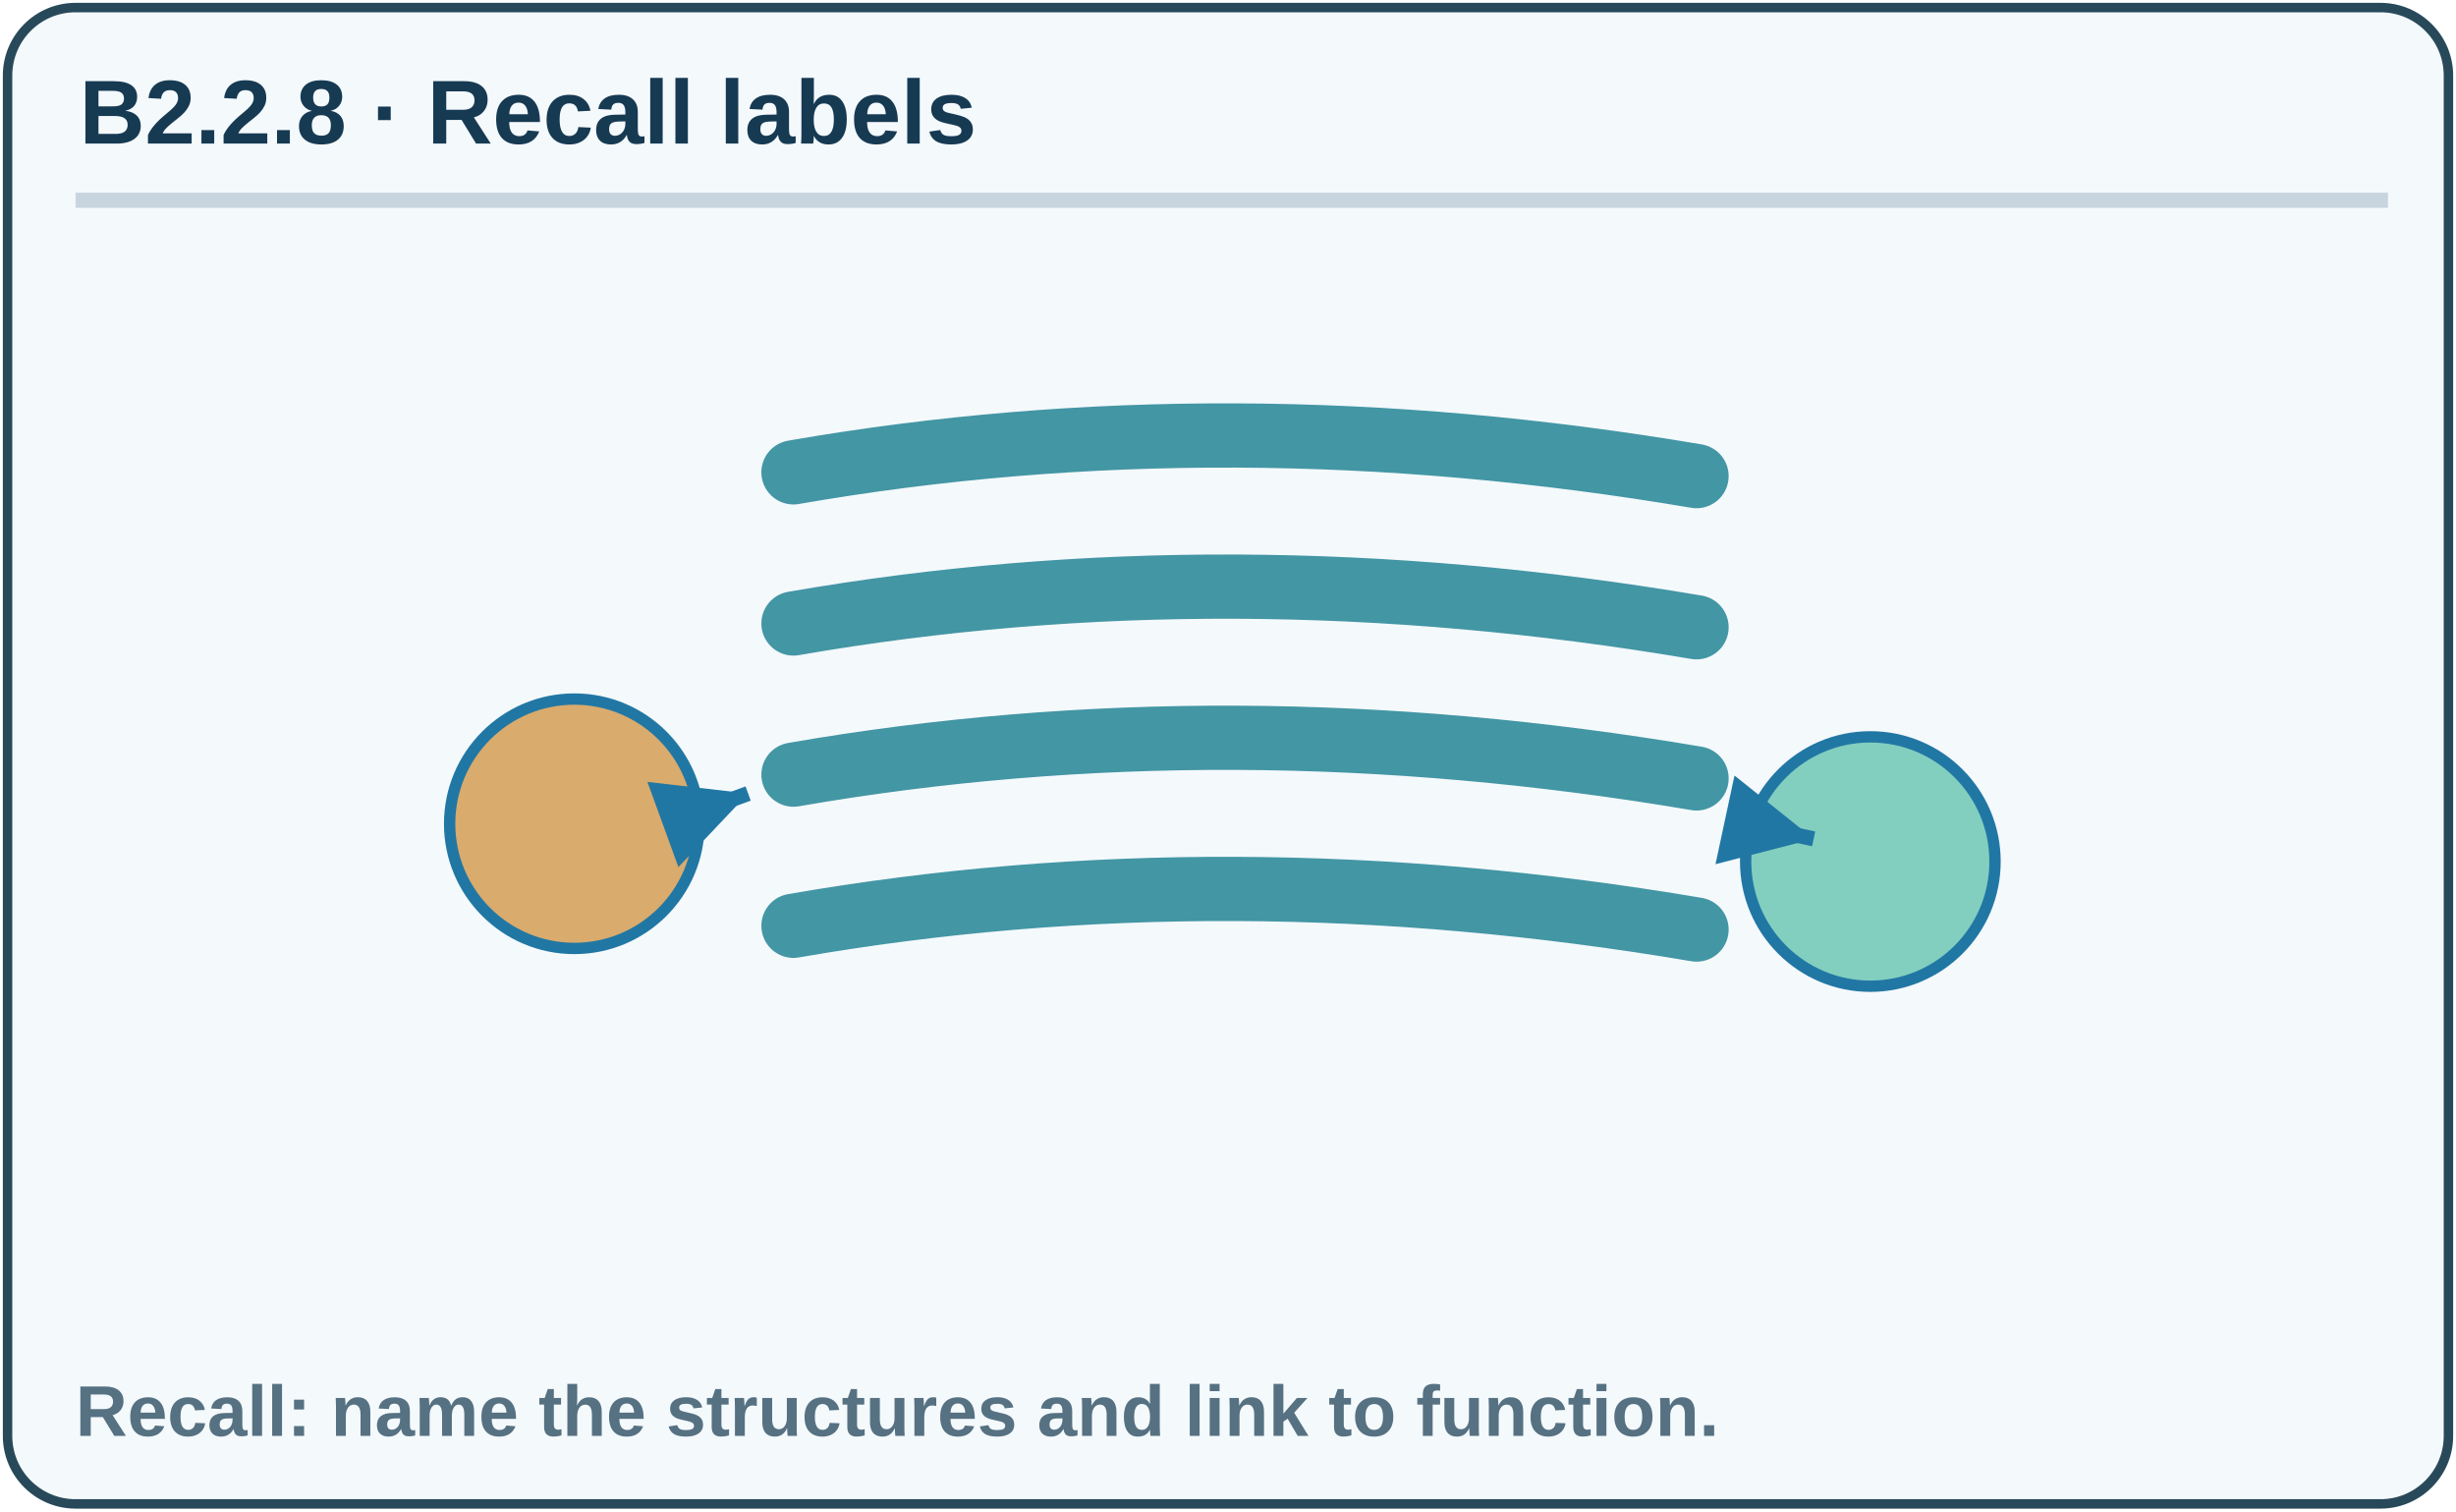
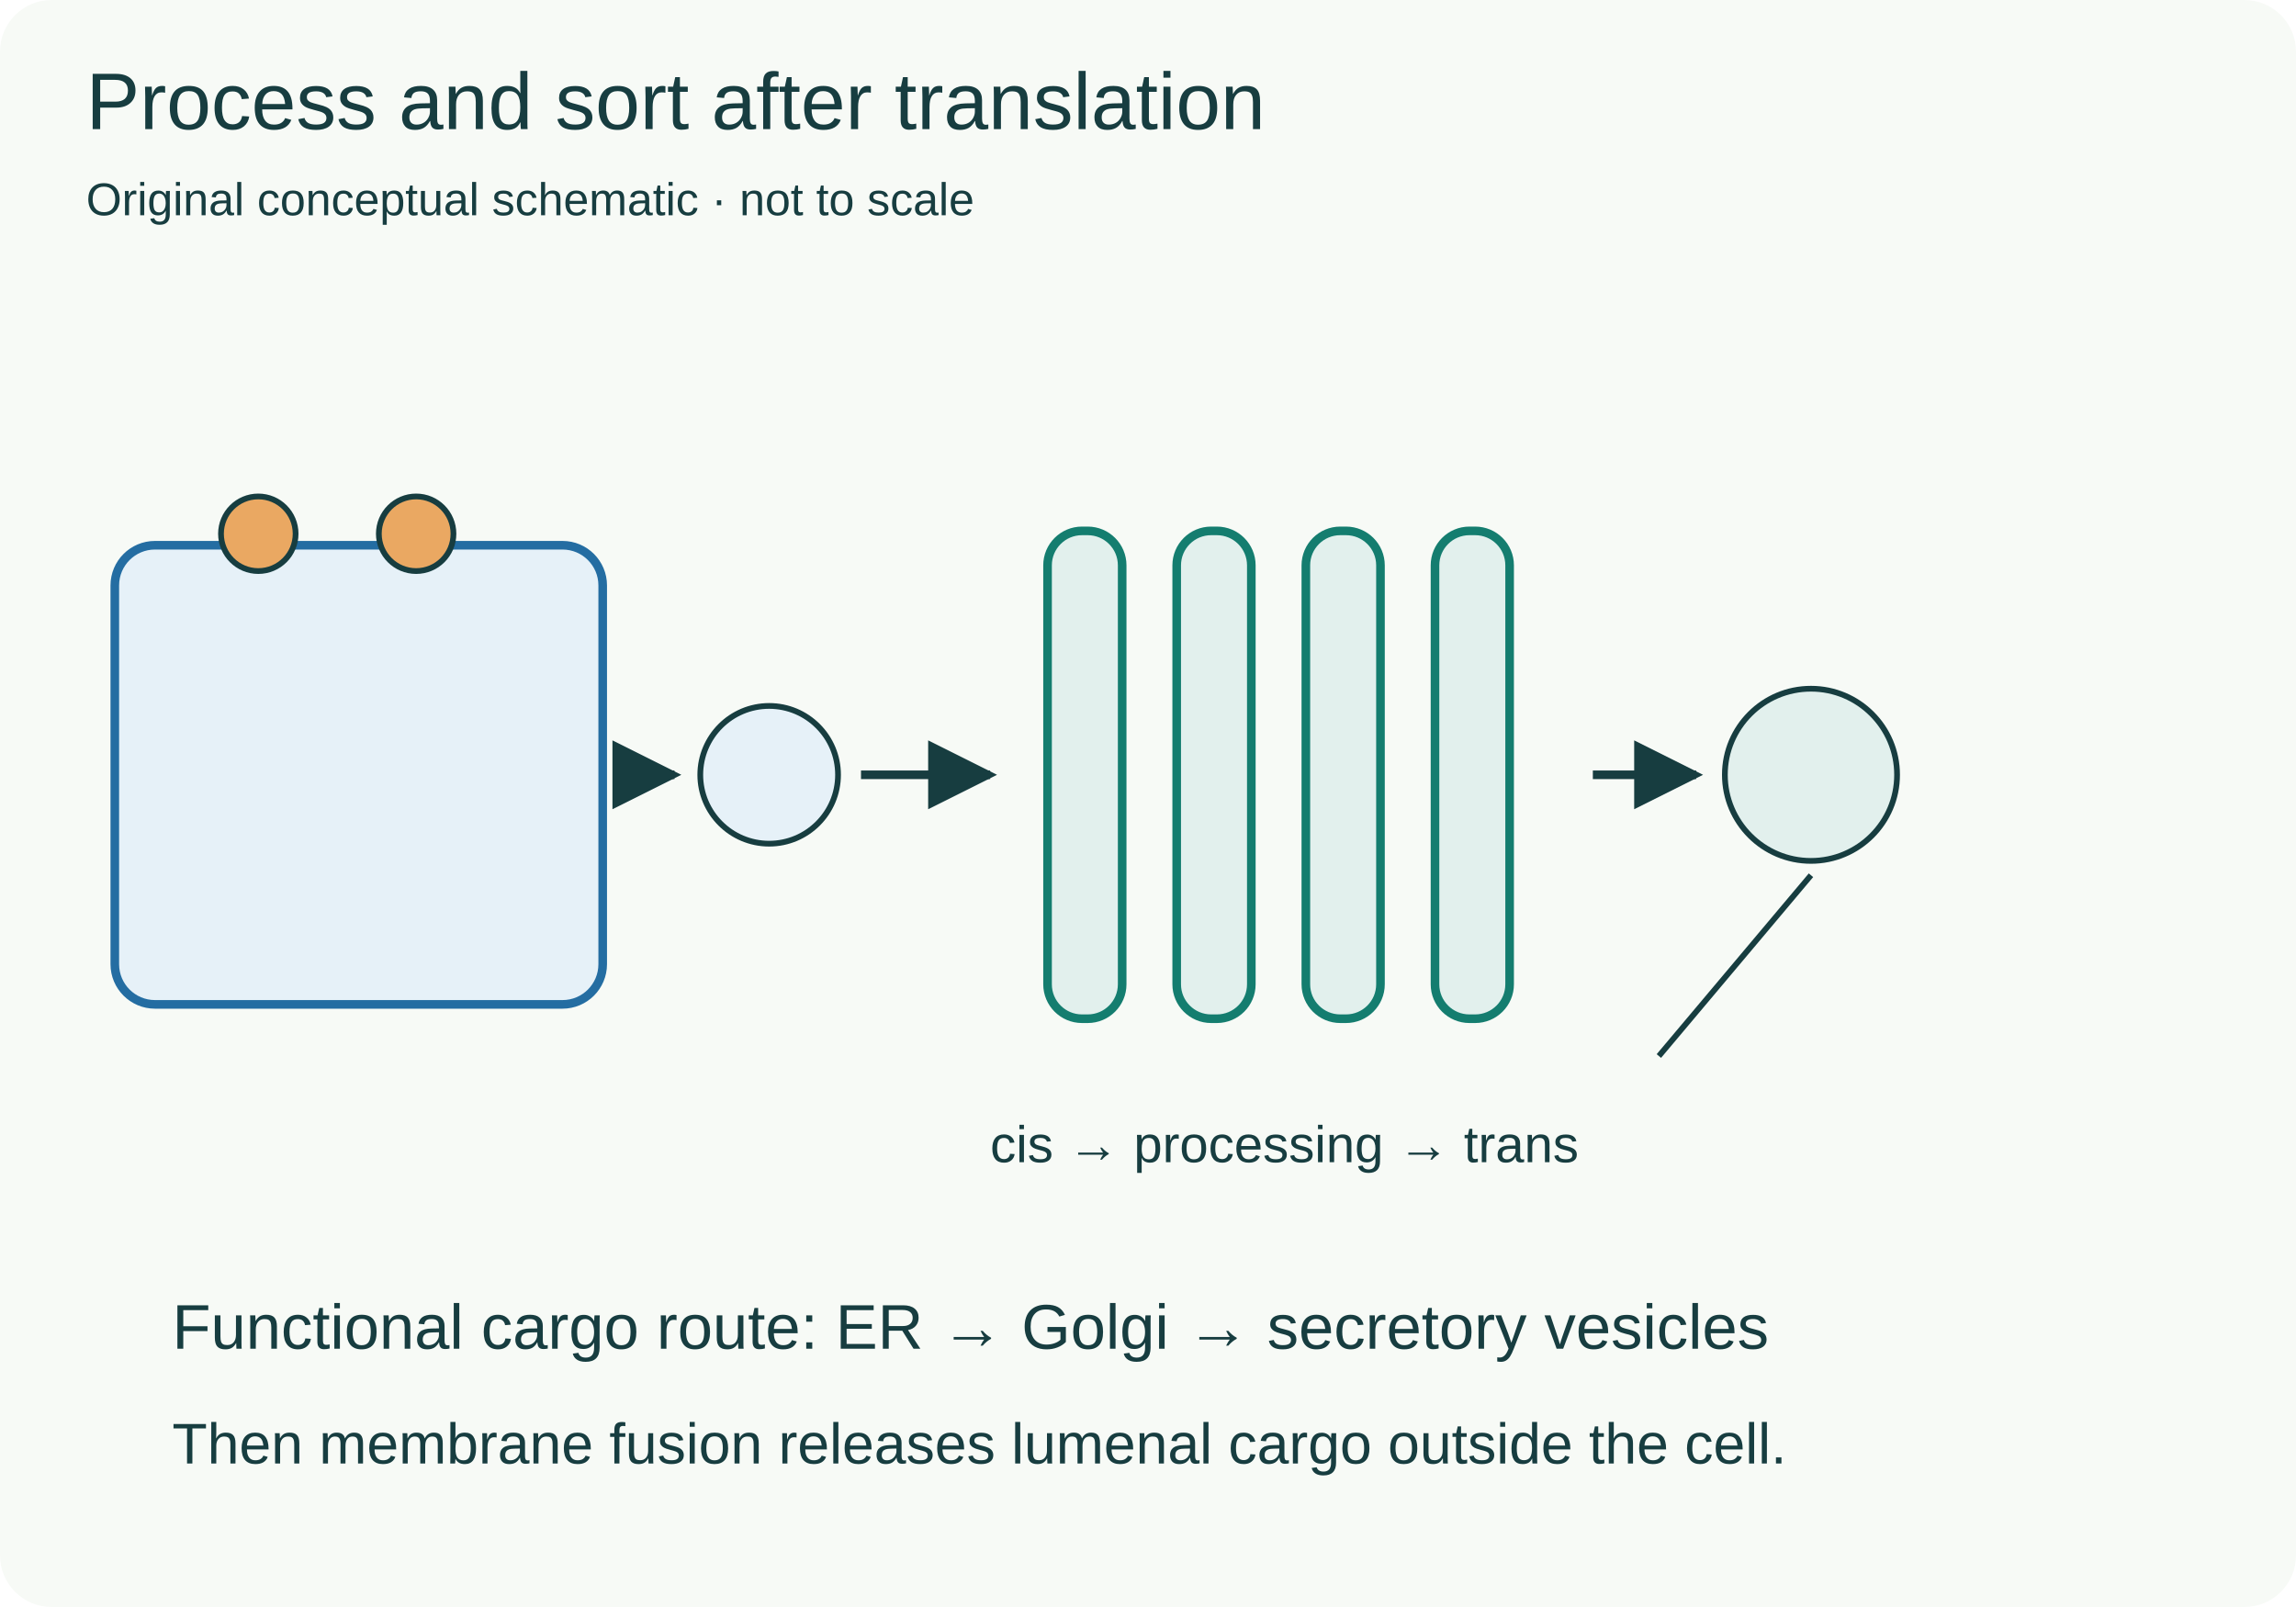
- <svg xmlns="http://www.w3.org/2000/svg" viewBox="0 0 650 400" role="img" aria-labelledby="title desc">
+ <svg xmlns="http://www.w3.org/2000/svg" viewBox="0 0 800 560" role="img" aria-labelledby="title desc">
  <defs>
-     <marker id="arrow" refX="6" refY="3" markerWidth="7" markerHeight="7" orient="auto">
-       <path d="M0 0 L6 3 L0 6" fill="#2177a4" />
+     <marker id="arrow" viewBox="0 0 10 10" refX="9" refY="5" markerWidth="8" markerHeight="8" orient="auto-start-reverse">
+       <path d="M0 0 L10 5 L0 10 Z" fill="#173d40" />
    </marker>
  </defs>
-   <rect x="2" y="2" width="646" height="396" rx="18" fill="#f4f9fc" stroke="#28495a" stroke-width="2.5" />
-   <text x="21" y="38" font-family="Arial,sans-serif" font-size="24" font-weight="600" fill="#173a53">B2.2.8 · Recall labels</text>
-   <line x1="20" y1="53" x2="632" y2="53" stroke="#c8d5de" stroke-width="4" />
-   <path d="M210 125 Q325 105 449 126" stroke="#4396a4" stroke-width="17" fill="none" stroke-linecap="round" />
-   <path d="M210 165 Q325 145 449 166" stroke="#4396a4" stroke-width="17" fill="none" stroke-linecap="round" />
-   <path d="M210 205 Q325 185 449 206" stroke="#4396a4" stroke-width="17" fill="none" stroke-linecap="round" />
-   <path d="M210 245 Q325 225 449 246" stroke="#4396a4" stroke-width="17" fill="none" stroke-linecap="round" />
-   <circle cx="152" cy="218" r="33" fill="#d9ab6d" stroke="#2177a4" stroke-width="3" />
-   <circle cx="495" cy="228" r="33" fill="#83cfbf" stroke="#2177a4" stroke-width="3" />
-   <line x1="176" y1="218" x2="198" y2="210" stroke="#2177a4" stroke-width="4" marker-end="url(#arrow)" />
-   <line x1="466" y1="219" x2="480" y2="222" stroke="#2177a4" stroke-width="4" marker-end="url(#arrow)" />
-   <text x="20" y="380" font-family="Arial,sans-serif" font-size="19" font-weight="600" fill="#567182">Recall: name the structures and link to function.</text>
+   <rect width="800" height="560" rx="18" fill="#f7faf6" />
+   <g font-family="Arial, sans-serif">
+     <text x="30" y="45" font-size="28" fill="#173d40">Process and sort after translation</text>
+     <text x="30" y="75" font-size="16" fill="#173d40">Original conceptual schematic · not to scale</text>
+     <rect x="40" y="190" width="170" height="160" rx="14" fill="#e6f1f8" stroke="#246da2" stroke-width="3" />
+     <circle cx="90" cy="186" r="13" fill="#eaa862" stroke="#173d40" stroke-width="2" />
+     <circle cx="145" cy="186" r="13" fill="#eaa862" stroke="#173d40" stroke-width="2" />
+     <circle cx="268" cy="270" r="24" fill="#e6f1f8" stroke="#173d40" stroke-width="2" />
+     <path d="M220 270 L235 270" stroke="#173d40" stroke-width="3" fill="none" marker-end="url(#arrow)" />
+     <path d="M300 270 L345 270" stroke="#173d40" stroke-width="3" fill="none" marker-end="url(#arrow)" />
+     <rect x="365" y="185" width="26" height="170" rx="12" fill="#e2f0ed" stroke="#147d6f" stroke-width="3" />
+     <rect x="410" y="185" width="26" height="170" rx="12" fill="#e2f0ed" stroke="#147d6f" stroke-width="3" />
+     <rect x="455" y="185" width="26" height="170" rx="12" fill="#e2f0ed" stroke="#147d6f" stroke-width="3" />
+     <rect x="500" y="185" width="26" height="170" rx="12" fill="#e2f0ed" stroke="#147d6f" stroke-width="3" />
+     <text x="345" y="405" font-size="18" fill="#173d40">cis → processing → trans</text>
+     <path d="M555 270 L591 270" stroke="#173d40" stroke-width="3" fill="none" marker-end="url(#arrow)" />
+     <circle cx="631" cy="270" r="30" fill="#e2f0ed" stroke="#173d40" stroke-width="2" />
+     <path d="M578 368 L631 305" stroke="#173d40" stroke-width="2" fill="none" />
+     <text x="60" y="470" font-size="22" fill="#173d40">Functional cargo route: ER → Golgi → secretory vesicles</text>
+     <text x="60" y="510" font-size="20" fill="#173d40">Then membrane fusion releases lumenal cargo outside the cell.</text>
+   </g>
</svg>
